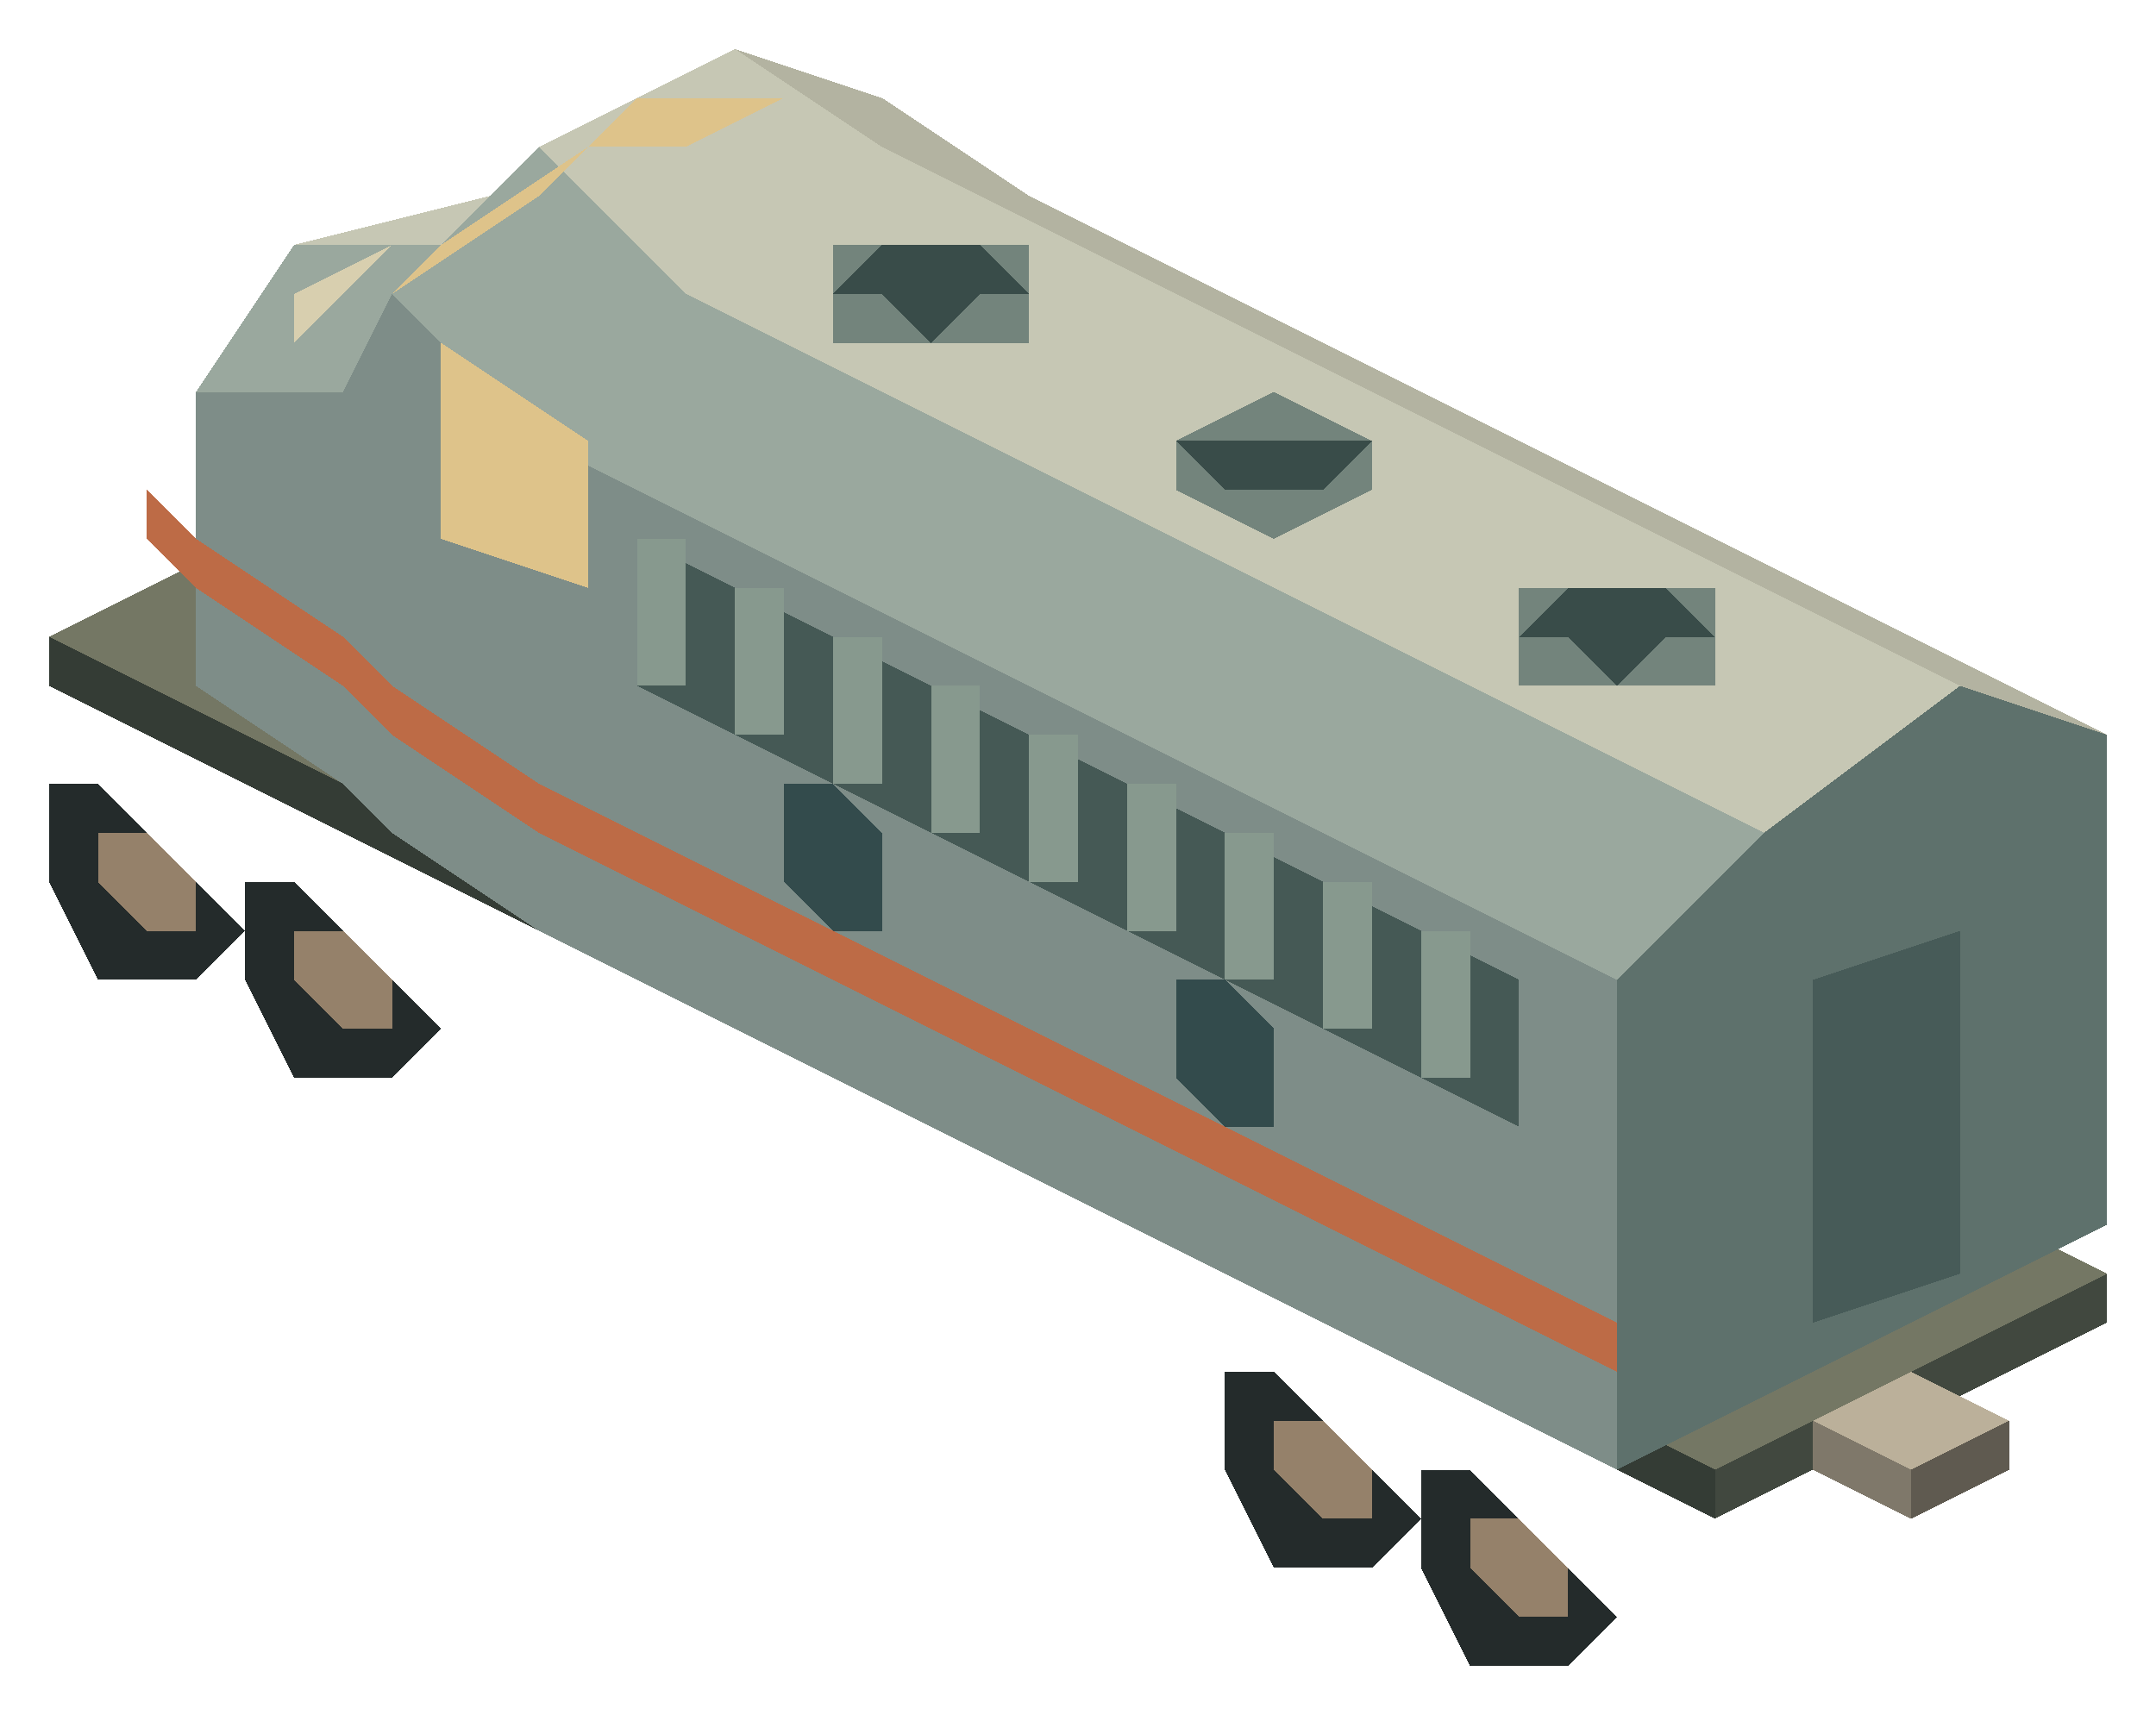
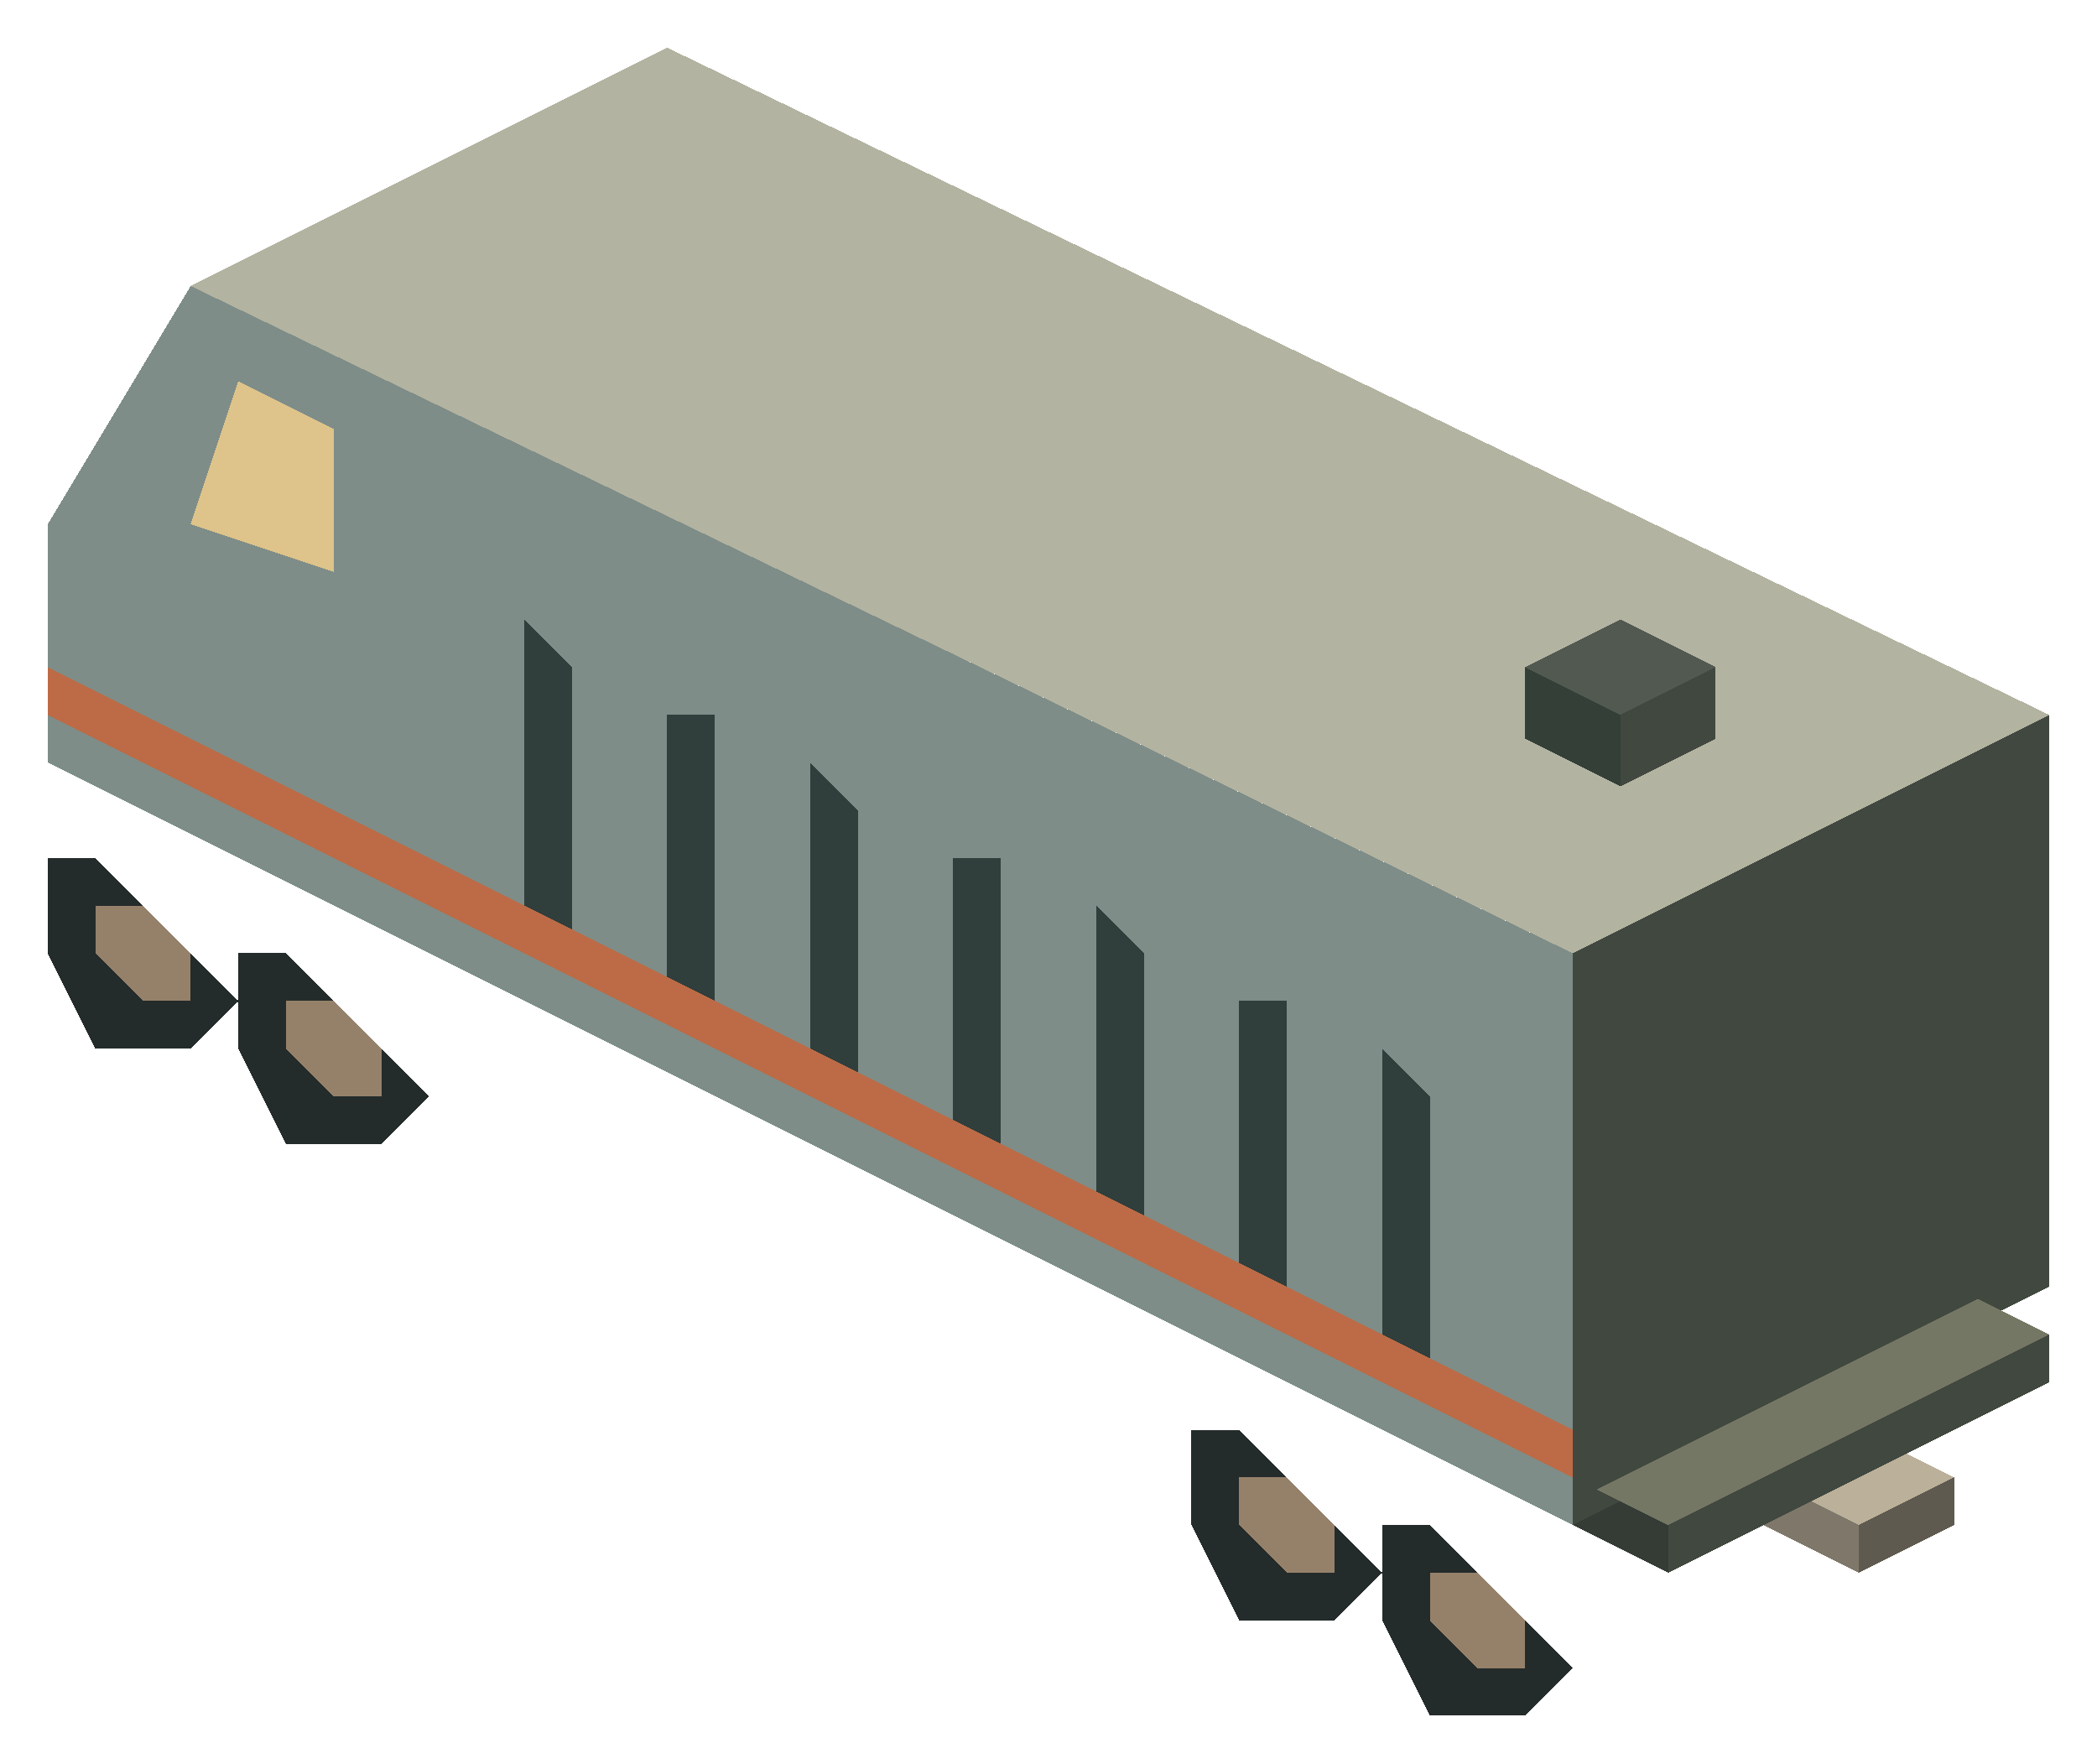
- <svg xmlns="http://www.w3.org/2000/svg" width="44" height="35" viewBox="0 0 44 35" shape-rendering="crispEdges" data-template="railyard-loco-diesel-cab-unit-left" data-anchor-x="5" data-anchor-y="16" data-length-m="17">
+ <svg xmlns="http://www.w3.org/2000/svg" width="44" height="37" viewBox="0 0 44 37" shape-rendering="crispEdges" data-template="railyard-loco-diesel-cab-unit-left" data-anchor-x="5" data-anchor-y="18" data-length-m="17">
+   <g id="silhouette-underlays">
+     <path d="M3,14 5,13 7,14 7,15 5,16 3,15Z" fill="#5f5a50" />
+     <path d="M1,15 9,11 43,28 43,29 35,33 1,16Z" fill="#41483f" />
+     <path d="M32,14 34,13 36,14 36,16 34,17 32,16Z" fill="#41483f" />
+     <path d="M5,9 7,8 7,9 5,10Z" fill="#41483f" />
+     <path d="M1,14 33,30 33,31 1,15Z" fill="#41483f" />
+     <path d="M37,31 39,30 41,31 41,32 39,33 37,32Z" fill="#5f5a50" />
+   </g>
  <g id="coupler">
-     <polygon points="3,12 5,11 7,12 7,13 5,14 3,13" fill="#5f5a50" />
-     <polygon points="3,13 5,14 5,13 3,12" fill="#7f786a" />
-     <polygon points="7,13 5,14 5,13 7,12" fill="#5f5a50" />
-     <polygon points="5,11 7,12 5,13 3,12" fill="#bbb09a" />
-   </g>
+ </g>
  <g id="running-gear">
-     <polygon points="5,19 4,18 3,17 2,16 1,16 1,17 1,18 2,20 3,20 4,20" fill="#242b2b" />
-     <polygon points="4,19 4,18 3,17 3,17 2,17 2,18 2,18 3,19 3,19 4,19" fill="#95816a" />
-     <polygon points="9,21 8,20 7,19 6,18 5,18 5,19 5,20 6,22 7,22 8,22" fill="#242b2b" />
-     <polygon points="8,21 8,20 7,19 7,19 6,19 6,20 6,20 7,21 7,21 8,21" fill="#95816a" />
-     <polygon points="29,31 28,30 27,29 26,28 25,28 25,29 25,30 26,32 27,32 28,32" fill="#242b2b" />
-     <polygon points="28,31 28,30 27,29 27,29 26,29 26,30 26,30 27,31 27,31 28,31" fill="#95816a" />
-     <polygon points="33,33 32,32 31,31 30,30 29,30 29,31 29,32 30,34 31,34 32,34" fill="#242b2b" />
-     <polygon points="32,33 32,32 31,31 31,31 30,31 30,32 30,32 31,33 31,33 32,33" fill="#95816a" />
+     <path d="M4,22 3,22 2,22 1.5,21 5,21 5,21ZM5,21 1.5,21 1,20 1,19 1,18 2,18 3,19 4,20 5,21ZM3,21 1.5,21 1,20 1,19 1,19ZM5,21 3,21 1,19 1,19 1,18 2,18 3,19 4,20 5,21ZM2,20 1,19 1,19 1,18 2,18 2,18ZM2,19 2,18 2,18 3,19 3,19ZM5,21 3,21 2,20 2,19 3,19 3,19 4,20 5,21ZM5,21 4,21 4,20 4,20 5,21ZM4,21 3,21 2,20 2,19 3,19 3,19 4,20 4,20ZM8,24 7,24 6,24 5.5,23 9,23 9,23ZM9,23 5.5,23 5,22 5,21 5,20 6,20 7,21 8,22 9,23ZM7,23 5.5,23 5,22 5,21 5,21ZM9,23 7,23 5,21 5,21 5,20 6,20 7,21 8,22 9,23ZM6,22 5,21 5,21 5,20 6,20 6,20ZM6,21 6,20 6,20 7,21 7,21ZM9,23 7,23 6,22 6,21 7,21 7,21 8,22 9,23ZM9,23 8,23 8,22 8,22 9,23ZM8,23 7,23 6,22 6,21 7,21 7,21 8,22 8,22ZM28,34 27,34 26,34 25.5,33 29,33 29,33ZM29,33 25.5,33 25,32 25,31 25,30 26,30 27,31 28,32 29,33ZM27,33 25.5,33 25,32 25,31 25,31ZM29,33 27,33 25,31 25,31 25,30 26,30 27,31 28,32 29,33ZM26,32 25,31 25,31 25,30 26,30 26,30ZM26,31 26,30 26,30 27,31 27,31ZM29,33 27,33 26,32 26,31 27,31 27,31 28,32 29,33ZM29,33 28,33 28,32 28,32 29,33ZM28,33 27,33 26,32 26,31 27,31 27,31 28,32 28,32ZM32,36 31,36 30,36 29.5,35 33,35 33,35ZM33,35 29.5,35 29,34 29,33 29,32 30,32 31,33 32,34 33,35ZM31,35 29.5,35 29,34 29,33 29,33ZM33,35 31,35 29,33 29,33 29,32 30,32 31,33 32,34 33,35ZM30,34 29,33 29,33 29,32 30,32 30,32ZM30,33 30,32 30,32 31,33 31,33ZM33,35 31,35 30,34 30,33 31,33 31,33 32,34 33,35ZM33,35 32,35 32,34 32,34 33,35ZM32,35 31,35 30,34 30,33 31,33 31,33 32,34 32,34Z" fill="#242b2b" />
+     <path d="M4,21 3,21 3,21 2,20 2,20 2,19 3,19 3,19 4,20 4,21ZM8,23 7,23 7,23 6,22 6,22 6,21 7,21 7,21 8,22 8,23ZM28,33 27,33 27,33 26,32 26,32 26,31 27,31 27,31 28,32 28,33ZM32,35 31,35 31,35 30,34 30,34 30,33 31,33 31,33 32,34 32,35Z" fill="#95816a" />
  </g>
  <g id="frame">
-     <polygon points="1,13 9,9 43,26 43,27 35,31 1,14" fill="#41483f" />
-     <polygon points="1,14 35,31 35,30 1,13" fill="#343c35" />
-     <polygon points="43,27 35,31 35,30 43,26" fill="#41483f" />
-     <polygon points="9,9 43,26 35,30 1,13" fill="#747764" />
+     <path d="M33,32 34,31.5 35,32 35,33 33,32Z" fill="#343c35" />
+     <path d="M43,29 35,33 35,32 43,28Z" fill="#41483f" />
+     <path d="M41.5,27.25 43,28 35,32 33.5,31.25Z" fill="#747764" />
  </g>
-   <g id="cab-unit-far-side">
-     <polygon points="43,25 21,14 21,4 43,15" fill="#7e8d88" />
-     <polygon points="21,14 18,13 18,2 21,4" fill="#7e8d88" />
-     <polygon points="18,13 15,12 15,4 18,2" fill="#7e8d88" />
-     <polygon points="15,12 12,11 12,5 15,4" fill="#7e8d88" />
-     <polygon points="12,11 9,10 9,7 12,5" fill="#7e8d88" />
+   <g id="diesel-body">
+ </g>
+   <g id="cab-shell">
+ </g>
+   <g id="cab-shell">
+     <path d="M27,27 28,27 29,28ZM25,27 31,30 33,32 33,32 23,27ZM21,24 22,24 23,25ZM19,24 25,27 25,27 23,27 17,24ZM15,21 16,21 17,22ZM13,21 19,24 19,24 17,24 11,21ZM2.5,10.5 11,19 1,14 1,11 1.5,10.167ZM13,21 13,21 11,21 1,16 1,15ZM11,19 2.5,10.5 7,12 11,16ZM12,19.5 12,17 14,19 14,20.5ZM15,20 16,21 15,21ZM17,21 17,22 16,21ZM11,16 7,12 11,13.333ZM14,19 12,17 12,14 14,16ZM17,21 16,21 15,20 15,17 17,19ZM18,22.5 18,20 20,22 20,23.5ZM21,23 22,24 21,24ZM23,24 23,25 22,24ZM14,16 11.5,13.5 14,14.333ZM14,15 14,14.333 16,15ZM17,19 15,17 15,15 16,15 16,15 17,16ZM20,22 18,20 18,17 20,19ZM23,24 22,24 21,23 21,20 23,22ZM24,25.5 24,23 26,25 26,26.5ZM27,26 28,27 27,27ZM29,27 29,28 28,27ZM20,19 16,15 20,16.333ZM23,18 20,18 20,16.333 23,17.333ZM21,18 23,18 23,22 21,20ZM26,22 23,19 23,17.333 26,18.333ZM24,20 26,22 26,25 24,23ZM29,21 26,21 26,18.333 29,19.333ZM27,21 29,21 29,27 28,27 27,26ZM29,22 29,19.333 33,20.667 33,26ZM30,28.5 30,23 33,26 33,30ZM31,30 33,31 33,32 33,32ZM4,11 1.5,10.167 4,6 5.436,6.693ZM33,20.667 25,18 5,8 5.436,6.693 33,20ZM7,9 11,11 11,13.333 7,12ZM11,13 11,11 25,18 11.5,13.5Z" fill="#7e8d88" />
+     <path d="M32,19.517 4,6 14,1 32,9.69ZM38.5,17.25 35.5,15.75 39.947,13.526 43,15ZM34,13 32,12 32,9.69 34,10.655ZM34,13 34,13 32,14 32,14 32,12ZM36,14 34,13 34,10.655 38.421,12.789ZM36,15.5 36,14 38.421,12.789 39.947,13.526ZM34,16.5 35.5,15.75 38.5,17.25 34,19.5ZM34,16.5 34,19.5 33,20 32,19.517 32,15.5Z" fill="#b3b3a1" />
+     <path d="M43,27 42,27.5 33,23 33,20 43,15ZM34,31.5 33,32 33,31ZM41.5,27.25 33.5,31.25 33,31 33,23Z" fill="#41483f" />
  </g>
-   <g id="cab-unit-far-shoulder">
-     <polygon points="43,15 21,4 18,3 40,14" fill="#b3b3a1" />
-     <polygon points="21,4 18,2 15,1 18,3" fill="#b3b3a1" />
-     <polygon points="18,2 15,4 13,3 15,1" fill="#b3b3a1" />
-     <polygon points="15,4 12,5 10,4 13,3" fill="#b3b3a1" />
-     <polygon points="12,5 9,7 7,6 10,4" fill="#b3b3a1" />
+   <g id="windows">
+     <path d="M7,12 4,11 5,8 7,9Z" fill="#dec38a" />
  </g>
-   <g id="cab-unit-roof">
-     <polygon points="40,14 18,3 14,6 36,17" fill="#c6c7b4" />
-     <polygon points="18,3 15,1 11,3 14,6" fill="#c6c7b4" />
-     <polygon points="15,1 13,3 9,5 11,3" fill="#c6c7b4" />
-     <polygon points="13,3 10,4 6,5 9,5" fill="#c6c7b4" />
-     <polygon points="10,4 7,6 5,7 6,5" fill="#c6c7b4" />
+   <g id="vents">
+     <path d="M30,28.5 29,28 29,28 29,22 30,23ZM27,27 27,27 26,26.5 26,21 27,21ZM24,25.5 23,25 23,25 23,19 24,20ZM21,24 21,24 20,23.5 20,18 21,18ZM18,22.5 17,22 17,22 17,16 18,17ZM15,21 15,21 14,20.5 14,15 15,15ZM12,19.5 11,19 11,19 11,13 12,14Z" fill="#303e3c" />
+     <path d="M32,15.5 32,14 34,15 34,16.5Z" fill="#333f37" />
+     <path d="M36,15.5 34,16.5 34,15 36,14Z" fill="#41483f" />
+     <path d="M34,13 36,14 34,15 32,14Z" fill="#515950" />
  </g>
-   <g id="cab-unit-near-shoulder">
-     <polygon points="36,17 14,6 11,9 33,20" fill="#9aa89e" />
-     <polygon points="14,6 11,3 8,6 11,9" fill="#9aa89e" />
-     <polygon points="11,3 9,5 7,8 8,6" fill="#9aa89e" />
-     <polygon points="9,5 6,5 4,8 7,8" fill="#9aa89e" />
-     <polygon points="6,5 5,7 4,10 4,8" fill="#9aa89e" />
-   </g>
-   <g id="cab-unit-near-side">
-     <polygon points="33,20 11,9 11,19 33,30" fill="#7e8d88" />
-     <polygon points="11,9 8,6 8,17 11,19" fill="#7e8d88" />
-     <polygon points="8,6 7,8 7,16 8,17" fill="#7e8d88" />
-     <polygon points="7,8 4,8 4,14 7,16" fill="#7e8d88" />
-     <polygon points="4,8 4,10 4,13 4,14" fill="#7e8d88" />
-   </g>
-   <g id="cab-unit-end">
-     <polygon points="43,25 43,15 40,14 36,17 33,20 33,30" fill="#5e716c" />
-   </g>
-   <g id="rear-door">
-     <polygon points="40,26 37,27 37,20 40,19" fill="#475b58" />
-   </g>
-   <g id="cab-unit-stripe">
-     <polygon points="33,28 11,17 11,16 33,27" fill="#bd6b46" />
-     <polygon points="11,17 8,15 8,14 11,16" fill="#bd6b46" />
-     <polygon points="8,15 7,14 7,13 8,14" fill="#bd6b46" />
-     <polygon points="7,14 4,12 4,11 7,13" fill="#bd6b46" />
-     <polygon points="4,12 3,11 3,10 4,11" fill="#bd6b46" />
-   </g>
-   <g id="cab-unit-grilles">
-     <polygon points="31,23 13,14 13,11 31,20" fill="#455955" />
-     <polygon points="30,22 29,22 29,19 30,19" fill="#87998e" />
-     <polygon points="28,21 27,21 27,18 28,18" fill="#87998e" />
-     <polygon points="26,20 25,20 25,17 26,17" fill="#87998e" />
-     <polygon points="24,19 23,19 23,16 24,16" fill="#87998e" />
-     <polygon points="22,18 21,18 21,15 22,15" fill="#87998e" />
-     <polygon points="20,17 19,17 19,14 20,14" fill="#87998e" />
-     <polygon points="18,16 17,16 17,13 18,13" fill="#87998e" />
-     <polygon points="16,15 15,15 15,12 16,12" fill="#87998e" />
-     <polygon points="14,14 13,14 13,11 14,11" fill="#87998e" />
-   </g>
-   <g id="cab-unit-portholes">
-     <polygon points="24,21 24,20 25,20 26,21 26,22 26,23 25,23 24,22" fill="#334b4c" />
-     <polygon points="16,17 16,16 17,16 18,17 18,18 18,19 17,19 16,18" fill="#334b4c" />
-   </g>
-   <g id="cab-unit-roof-fans">
-     <polygon points="17,5 17,6 17,7 19,7 21,7 21,6 21,5 19,5" fill="#73847c" />
-     <polygon points="18,5 17,6 18,6 19,7 20,6 21,6 20,5 19,5" fill="#394c49" />
-     <polygon points="24,9 24,9 24,10 26,11 28,10 28,9 28,9 26,8" fill="#73847c" />
-     <polygon points="25,9 24,9 25,10 26,10 27,10 28,9 27,9 26,9" fill="#394c49" />
-     <polygon points="31,12 31,13 31,14 33,14 35,14 35,13 35,12 33,12" fill="#73847c" />
-     <polygon points="32,12 31,13 32,13 33,14 34,13 35,13 34,12 33,12" fill="#394c49" />
-   </g>
-   <g id="cab-unit-windows">
-     <polygon points="12,12 9,11 9,7 12,9" fill="#dec38a" />
-     <polygon points="16,2 13,2 12,3 14,3" fill="#dec38a" />
-     <polygon points="12,3 9,5 8,6 11,4" fill="#dec38a" />
-   </g>
-   <g id="cab-unit-headlight">
-     <polygon points="8,5 6,6 6,7 7,6" fill="#d8cfaf" />
+   <g id="stripe">
+     <path d="M1,14 33,30 33,31 1,15Z" fill="#bd6b46" />
  </g>
  <g id="coupler">
-     <polygon points="37,29 39,28 41,29 41,30 39,31 37,30" fill="#5f5a50" />
-     <polygon points="37,30 39,31 39,30 37,29" fill="#7f786a" />
-     <polygon points="41,30 39,31 39,30 41,29" fill="#5f5a50" />
-     <polygon points="39,28 41,29 39,30 37,29" fill="#bbb09a" />
+     <path d="M37,32 38,31.5 39,32 39,33 37,32Z" fill="#7f786a" />
+     <path d="M41,32 39,33 39,32 41,31Z" fill="#5f5a50" />
+     <path d="M40,30.5 41,31 39,32 38,31.5Z" fill="#bbb09a" />
  </g>
</svg>
